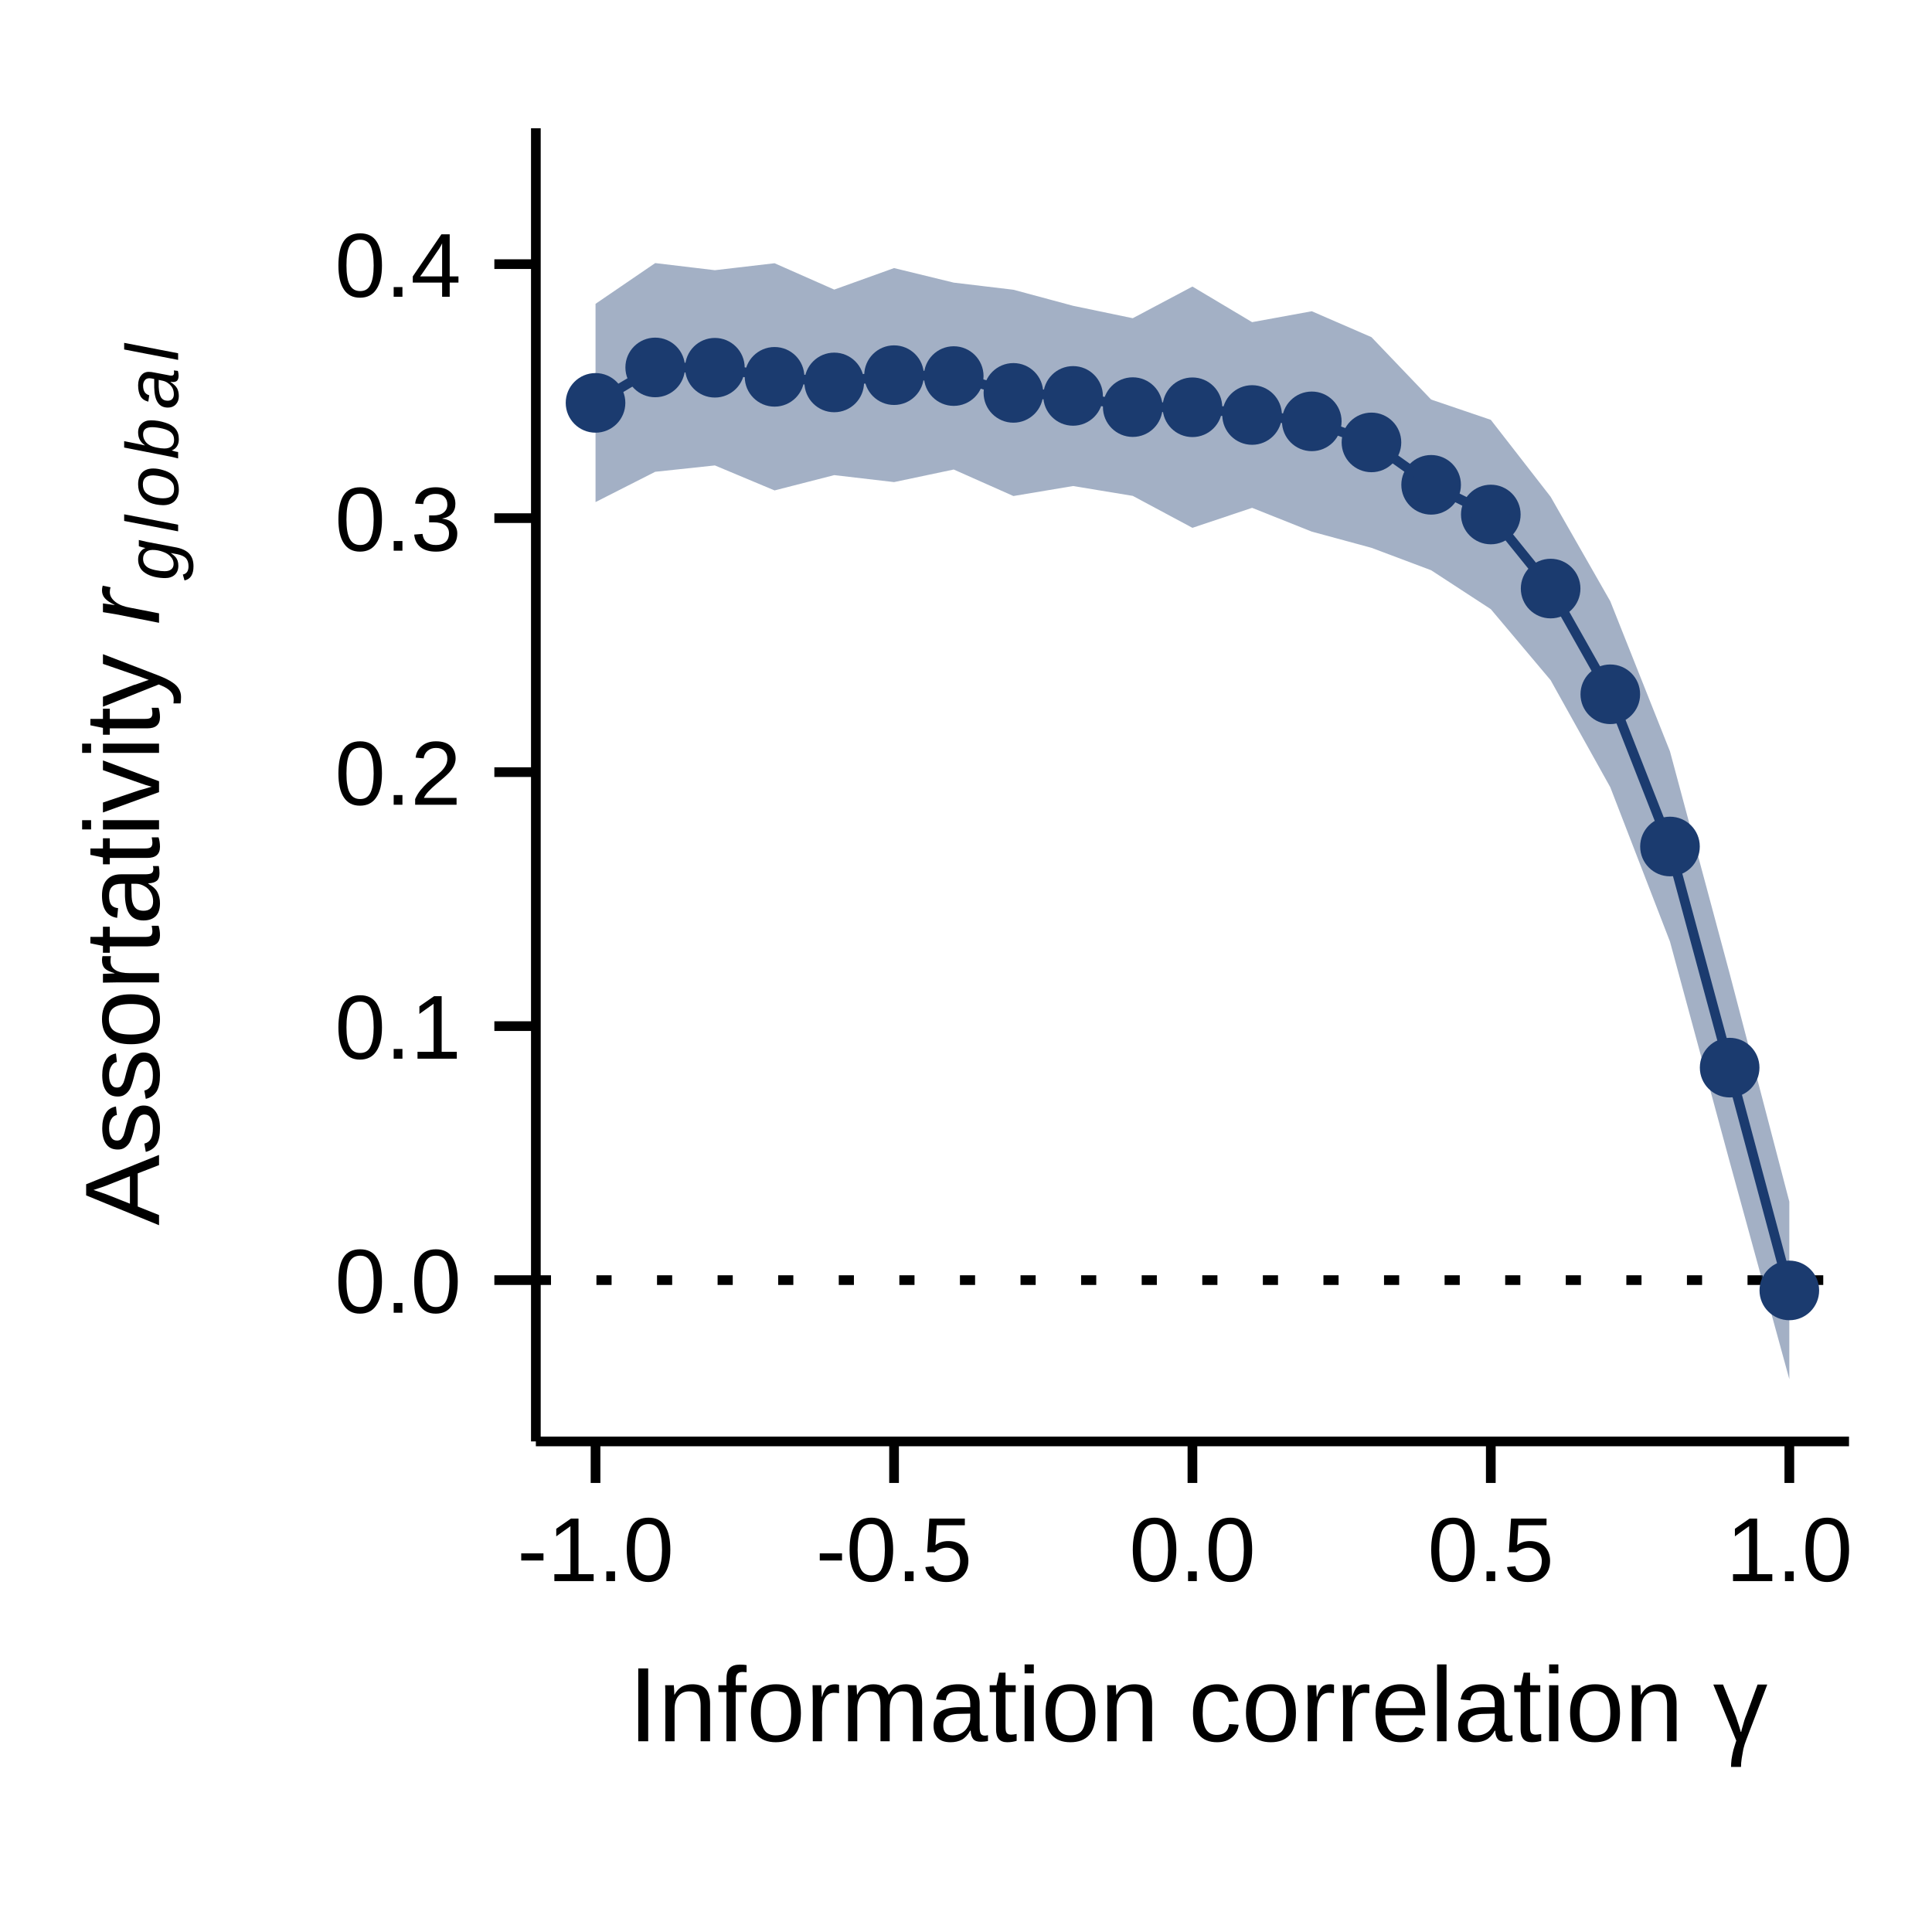
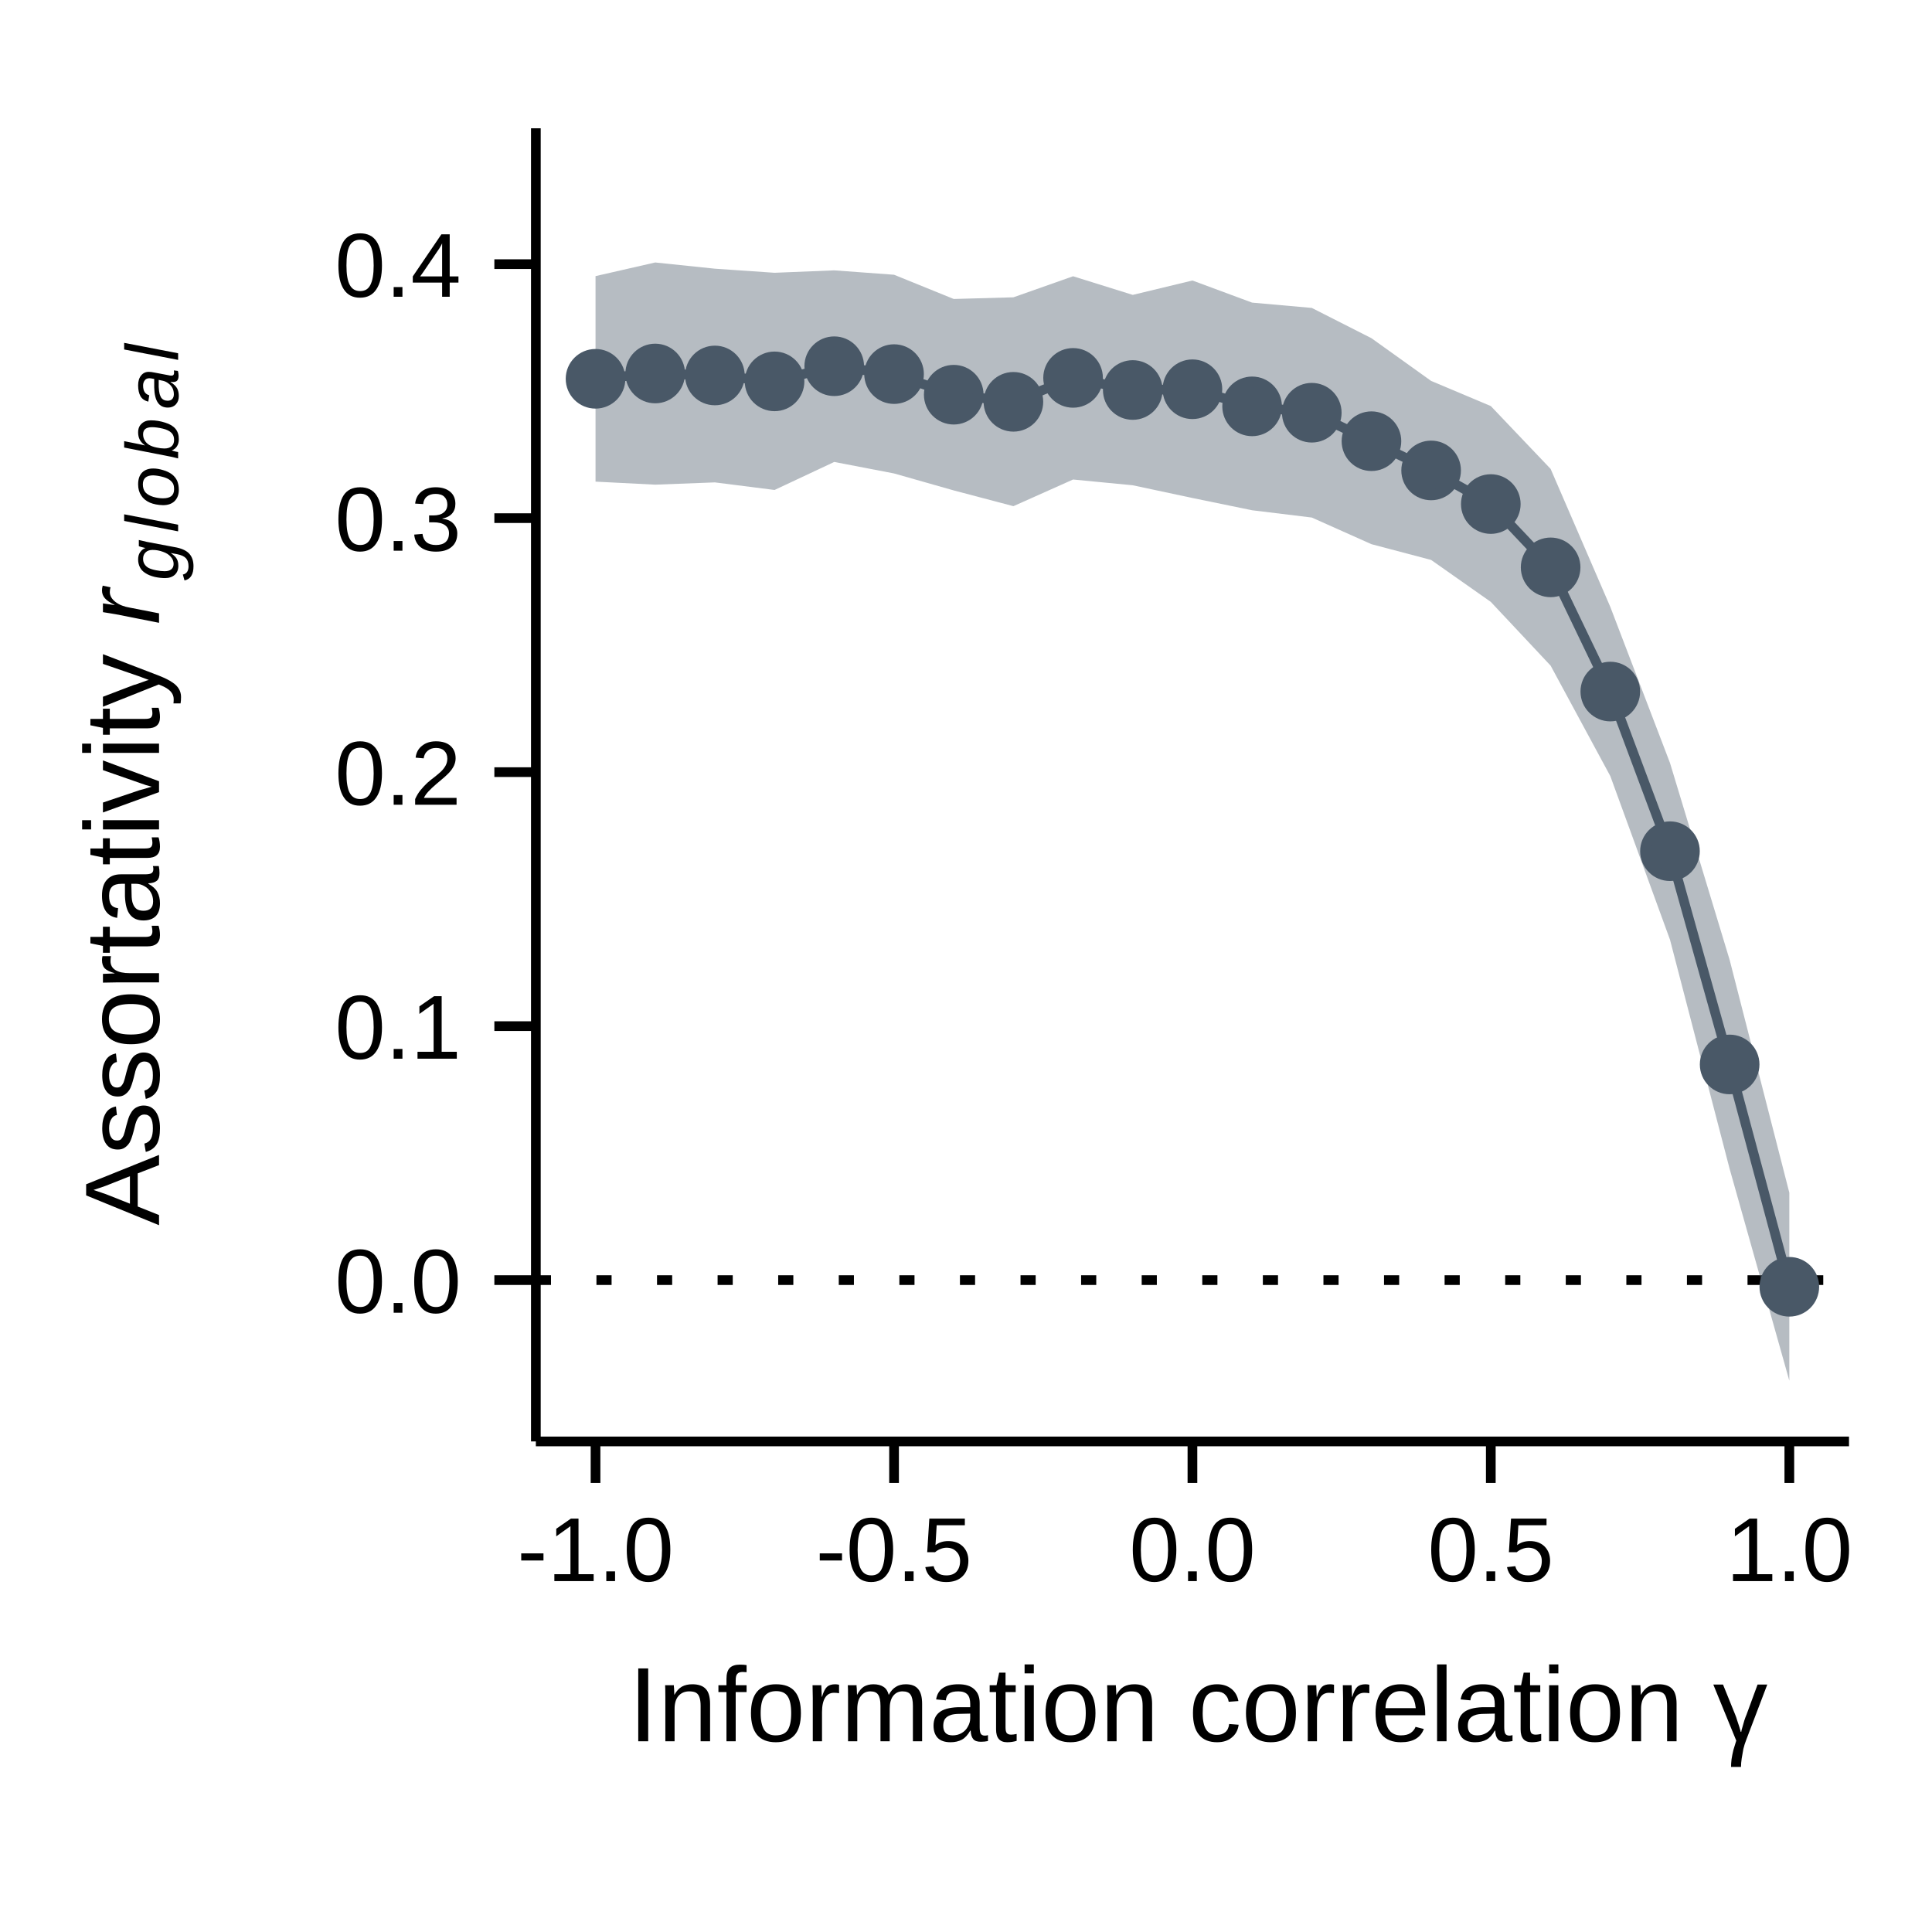
<svg xmlns="http://www.w3.org/2000/svg" viewBox="0 0 127.56 127.56">
  <defs>
    <style type="text/css">
    line, polyline, path, rect, circle {
      fill: none;
      stroke: #000000;
      stroke-linecap: round;
      stroke-linejoin: round;
      stroke-miterlimit: 10.00;
    }
  </style>
  </defs>
  <rect width="100%" height="100%" style="stroke: none; fill: #FFFFFF;" />
  <defs>
    <clipPath id="cpMHwxMjcuNTU5fDEyNC41NzJ8Mi45ODY4Mg==">
      <rect x="0.00" y="2.99" width="127.56" height="121.59" />
    </clipPath>
  </defs>
  <rect x="0.00" y="2.99" width="127.56" height="121.59" style="stroke-width: 1.07; stroke: #FFFFFF; fill: #FFFFFF;" clip-path="url(#cpMHwxMjcuNTU5fDEyNC41NzJ8Mi45ODY4Mg==)" />
  <defs>
    <clipPath id="cpMHwxMjcuNTU5fDEyNy41NTl8MA==">
      <rect x="0.00" y="0.00" width="127.56" height="127.56" />
    </clipPath>
  </defs>
  <defs>
    <clipPath id="cpMzUuMzc5N3wxMjIuMDh8OTUuMTY2Mnw4LjQ2NjI3">
      <rect x="35.38" y="8.47" width="86.70" height="86.70" />
    </clipPath>
  </defs>
  <rect x="35.38" y="8.47" width="86.70" height="86.70" style="stroke-width: 1.07; stroke: none; fill: #FFFFFF;" clip-path="url(#cpMzUuMzc5N3wxMjIuMDh8OTUuMTY2Mnw4LjQ2NjI3)" />
  <line x1="35.38" y1="84.52" x2="122.08" y2="84.52" style="stroke-width: 0.64; stroke-dasharray: 1.00,3.00; stroke-linecap: butt;" clip-path="url(#cpMzUuMzc5N3wxMjIuMDh8OTUuMTY2Mnw4LjQ2NjI3)" />
-   <polyline points="39.32,20.06 43.26,17.37 47.20,17.84 51.14,17.38 55.08,19.12 59.03,17.70 62.97,18.66 66.91,19.13 70.85,20.19 74.79,21.01 78.73,18.92 82.67,21.27 86.61,20.55 90.55,22.26 94.49,26.38 98.43,27.72 102.38,32.80 106.32,39.70 110.26,49.61 114.20,64.28 118.14,79.34 118.14,91.06 114.20,76.70 110.26,62.17 106.32,51.98 102.38,44.91 98.43,40.22 94.49,37.65 90.55,36.17 86.61,35.10 82.67,33.53 78.73,34.85 74.79,32.74 70.85,32.09 66.91,32.75 62.97,31.00 59.03,31.83 55.08,31.37 51.14,32.38 47.20,30.73 43.26,31.15 39.32,33.15 " style="stroke-width: 1.07; stroke: none; fill: #1B3B6F; fill-opacity: 0.40;" clip-path="url(#cpMzUuMzc5N3wxMjIuMDh8OTUuMTY2Mnw4LjQ2NjI3)" />
-   <polyline points="39.32,26.60 43.26,24.26 47.20,24.28 51.14,24.88 55.08,25.25 59.03,24.77 62.97,24.83 66.91,25.94 70.85,26.14 74.79,26.88 78.73,26.89 82.67,27.40 86.61,27.82 90.55,29.21 94.49,32.01 98.43,33.97 102.38,38.86 106.32,45.84 110.26,55.89 114.20,70.49 118.14,85.20 " style="stroke-width: 0.64; stroke: #1B3B6F; stroke-linecap: butt;" clip-path="url(#cpMzUuMzc5N3wxMjIuMDh8OTUuMTY2Mnw4LjQ2NjI3)" />
-   <circle cx="39.32" cy="26.60" r="1.21pt" style="stroke-width: 0.71; stroke: #1B3B6F; fill: #1B3B6F;" clip-path="url(#cpMzUuMzc5N3wxMjIuMDh8OTUuMTY2Mnw4LjQ2NjI3)" />
-   <circle cx="43.26" cy="24.26" r="1.21pt" style="stroke-width: 0.71; stroke: #1B3B6F; fill: #1B3B6F;" clip-path="url(#cpMzUuMzc5N3wxMjIuMDh8OTUuMTY2Mnw4LjQ2NjI3)" />
-   <circle cx="47.20" cy="24.28" r="1.21pt" style="stroke-width: 0.71; stroke: #1B3B6F; fill: #1B3B6F;" clip-path="url(#cpMzUuMzc5N3wxMjIuMDh8OTUuMTY2Mnw4LjQ2NjI3)" />
-   <circle cx="51.14" cy="24.88" r="1.21pt" style="stroke-width: 0.71; stroke: #1B3B6F; fill: #1B3B6F;" clip-path="url(#cpMzUuMzc5N3wxMjIuMDh8OTUuMTY2Mnw4LjQ2NjI3)" />
-   <circle cx="55.08" cy="25.25" r="1.21pt" style="stroke-width: 0.71; stroke: #1B3B6F; fill: #1B3B6F;" clip-path="url(#cpMzUuMzc5N3wxMjIuMDh8OTUuMTY2Mnw4LjQ2NjI3)" />
-   <circle cx="59.03" cy="24.77" r="1.21pt" style="stroke-width: 0.71; stroke: #1B3B6F; fill: #1B3B6F;" clip-path="url(#cpMzUuMzc5N3wxMjIuMDh8OTUuMTY2Mnw4LjQ2NjI3)" />
-   <circle cx="62.97" cy="24.83" r="1.21pt" style="stroke-width: 0.71; stroke: #1B3B6F; fill: #1B3B6F;" clip-path="url(#cpMzUuMzc5N3wxMjIuMDh8OTUuMTY2Mnw4LjQ2NjI3)" />
-   <circle cx="66.91" cy="25.94" r="1.21pt" style="stroke-width: 0.71; stroke: #1B3B6F; fill: #1B3B6F;" clip-path="url(#cpMzUuMzc5N3wxMjIuMDh8OTUuMTY2Mnw4LjQ2NjI3)" />
-   <circle cx="70.85" cy="26.14" r="1.21pt" style="stroke-width: 0.71; stroke: #1B3B6F; fill: #1B3B6F;" clip-path="url(#cpMzUuMzc5N3wxMjIuMDh8OTUuMTY2Mnw4LjQ2NjI3)" />
-   <circle cx="74.79" cy="26.88" r="1.21pt" style="stroke-width: 0.71; stroke: #1B3B6F; fill: #1B3B6F;" clip-path="url(#cpMzUuMzc5N3wxMjIuMDh8OTUuMTY2Mnw4LjQ2NjI3)" />
-   <circle cx="78.73" cy="26.89" r="1.21pt" style="stroke-width: 0.71; stroke: #1B3B6F; fill: #1B3B6F;" clip-path="url(#cpMzUuMzc5N3wxMjIuMDh8OTUuMTY2Mnw4LjQ2NjI3)" />
-   <circle cx="82.67" cy="27.40" r="1.21pt" style="stroke-width: 0.71; stroke: #1B3B6F; fill: #1B3B6F;" clip-path="url(#cpMzUuMzc5N3wxMjIuMDh8OTUuMTY2Mnw4LjQ2NjI3)" />
-   <circle cx="86.61" cy="27.82" r="1.21pt" style="stroke-width: 0.71; stroke: #1B3B6F; fill: #1B3B6F;" clip-path="url(#cpMzUuMzc5N3wxMjIuMDh8OTUuMTY2Mnw4LjQ2NjI3)" />
-   <circle cx="90.55" cy="29.21" r="1.21pt" style="stroke-width: 0.71; stroke: #1B3B6F; fill: #1B3B6F;" clip-path="url(#cpMzUuMzc5N3wxMjIuMDh8OTUuMTY2Mnw4LjQ2NjI3)" />
-   <circle cx="94.49" cy="32.01" r="1.21pt" style="stroke-width: 0.71; stroke: #1B3B6F; fill: #1B3B6F;" clip-path="url(#cpMzUuMzc5N3wxMjIuMDh8OTUuMTY2Mnw4LjQ2NjI3)" />
-   <circle cx="98.43" cy="33.97" r="1.21pt" style="stroke-width: 0.71; stroke: #1B3B6F; fill: #1B3B6F;" clip-path="url(#cpMzUuMzc5N3wxMjIuMDh8OTUuMTY2Mnw4LjQ2NjI3)" />
-   <circle cx="102.38" cy="38.86" r="1.21pt" style="stroke-width: 0.71; stroke: #1B3B6F; fill: #1B3B6F;" clip-path="url(#cpMzUuMzc5N3wxMjIuMDh8OTUuMTY2Mnw4LjQ2NjI3)" />
-   <circle cx="106.32" cy="45.84" r="1.21pt" style="stroke-width: 0.71; stroke: #1B3B6F; fill: #1B3B6F;" clip-path="url(#cpMzUuMzc5N3wxMjIuMDh8OTUuMTY2Mnw4LjQ2NjI3)" />
-   <circle cx="110.26" cy="55.89" r="1.21pt" style="stroke-width: 0.71; stroke: #1B3B6F; fill: #1B3B6F;" clip-path="url(#cpMzUuMzc5N3wxMjIuMDh8OTUuMTY2Mnw4LjQ2NjI3)" />
-   <circle cx="114.20" cy="70.49" r="1.21pt" style="stroke-width: 0.71; stroke: #1B3B6F; fill: #1B3B6F;" clip-path="url(#cpMzUuMzc5N3wxMjIuMDh8OTUuMTY2Mnw4LjQ2NjI3)" />
-   <circle cx="118.14" cy="85.20" r="1.21pt" style="stroke-width: 0.71; stroke: #1B3B6F; fill: #1B3B6F;" clip-path="url(#cpMzUuMzc5N3wxMjIuMDh8OTUuMTY2Mnw4LjQ2NjI3)" />
+   <polyline points="39.32,18.23 43.26,17.33 47.20,17.74 51.14,18.01 55.08,17.85 59.03,18.14 62.97,19.74 66.91,19.63 70.85,18.24 74.79,19.47 78.73,18.52 82.67,19.98 86.61,20.33 90.55,22.33 94.49,25.15 98.43,26.81 102.38,30.96 106.32,40.07 110.26,50.37 114.20,63.38 118.14,78.75 118.14,91.16 114.20,77.18 110.26,62.04 106.32,51.24 102.38,43.95 98.43,39.74 94.49,36.97 90.55,35.93 86.61,34.17 82.67,33.69 78.73,32.88 74.79,32.04 70.85,31.66 66.91,33.42 62.97,32.38 59.03,31.26 55.08,30.50 51.14,32.35 47.20,31.85 43.26,32.00 39.32,31.80 " style="stroke-width: 1.07; stroke: none; fill: #495867; fill-opacity: 0.40;" clip-path="url(#cpMzUuMzc5N3wxMjIuMDh8OTUuMTY2Mnw4LjQ2NjI3)" />
+   <polyline points="39.32,25.01 43.26,24.66 47.20,24.79 51.14,25.18 55.08,24.18 59.03,24.70 62.97,26.06 66.91,26.53 70.85,24.95 74.79,25.75 78.73,25.70 82.67,26.83 86.61,27.25 90.55,29.13 94.49,31.06 98.43,33.28 102.38,37.46 106.32,45.66 110.26,56.20 114.20,70.28 118.14,84.96 " style="stroke-width: 0.64; stroke: #495867; stroke-linecap: butt;" clip-path="url(#cpMzUuMzc5N3wxMjIuMDh8OTUuMTY2Mnw4LjQ2NjI3)" />
+   <circle cx="39.32" cy="25.01" r="1.21pt" style="stroke-width: 0.71; stroke: #495867; fill: #495867;" clip-path="url(#cpMzUuMzc5N3wxMjIuMDh8OTUuMTY2Mnw4LjQ2NjI3)" />
+   <circle cx="43.26" cy="24.66" r="1.21pt" style="stroke-width: 0.71; stroke: #495867; fill: #495867;" clip-path="url(#cpMzUuMzc5N3wxMjIuMDh8OTUuMTY2Mnw4LjQ2NjI3)" />
+   <circle cx="47.20" cy="24.79" r="1.21pt" style="stroke-width: 0.71; stroke: #495867; fill: #495867;" clip-path="url(#cpMzUuMzc5N3wxMjIuMDh8OTUuMTY2Mnw4LjQ2NjI3)" />
+   <circle cx="51.14" cy="25.18" r="1.21pt" style="stroke-width: 0.71; stroke: #495867; fill: #495867;" clip-path="url(#cpMzUuMzc5N3wxMjIuMDh8OTUuMTY2Mnw4LjQ2NjI3)" />
+   <circle cx="55.08" cy="24.18" r="1.21pt" style="stroke-width: 0.71; stroke: #495867; fill: #495867;" clip-path="url(#cpMzUuMzc5N3wxMjIuMDh8OTUuMTY2Mnw4LjQ2NjI3)" />
+   <circle cx="59.03" cy="24.70" r="1.21pt" style="stroke-width: 0.71; stroke: #495867; fill: #495867;" clip-path="url(#cpMzUuMzc5N3wxMjIuMDh8OTUuMTY2Mnw4LjQ2NjI3)" />
+   <circle cx="62.97" cy="26.06" r="1.21pt" style="stroke-width: 0.71; stroke: #495867; fill: #495867;" clip-path="url(#cpMzUuMzc5N3wxMjIuMDh8OTUuMTY2Mnw4LjQ2NjI3)" />
+   <circle cx="66.91" cy="26.53" r="1.21pt" style="stroke-width: 0.71; stroke: #495867; fill: #495867;" clip-path="url(#cpMzUuMzc5N3wxMjIuMDh8OTUuMTY2Mnw4LjQ2NjI3)" />
+   <circle cx="70.85" cy="24.95" r="1.21pt" style="stroke-width: 0.71; stroke: #495867; fill: #495867;" clip-path="url(#cpMzUuMzc5N3wxMjIuMDh8OTUuMTY2Mnw4LjQ2NjI3)" />
+   <circle cx="74.79" cy="25.75" r="1.21pt" style="stroke-width: 0.71; stroke: #495867; fill: #495867;" clip-path="url(#cpMzUuMzc5N3wxMjIuMDh8OTUuMTY2Mnw4LjQ2NjI3)" />
+   <circle cx="78.73" cy="25.70" r="1.21pt" style="stroke-width: 0.71; stroke: #495867; fill: #495867;" clip-path="url(#cpMzUuMzc5N3wxMjIuMDh8OTUuMTY2Mnw4LjQ2NjI3)" />
+   <circle cx="82.67" cy="26.83" r="1.21pt" style="stroke-width: 0.71; stroke: #495867; fill: #495867;" clip-path="url(#cpMzUuMzc5N3wxMjIuMDh8OTUuMTY2Mnw4LjQ2NjI3)" />
+   <circle cx="86.61" cy="27.25" r="1.21pt" style="stroke-width: 0.71; stroke: #495867; fill: #495867;" clip-path="url(#cpMzUuMzc5N3wxMjIuMDh8OTUuMTY2Mnw4LjQ2NjI3)" />
+   <circle cx="90.55" cy="29.13" r="1.21pt" style="stroke-width: 0.71; stroke: #495867; fill: #495867;" clip-path="url(#cpMzUuMzc5N3wxMjIuMDh8OTUuMTY2Mnw4LjQ2NjI3)" />
+   <circle cx="94.49" cy="31.06" r="1.21pt" style="stroke-width: 0.71; stroke: #495867; fill: #495867;" clip-path="url(#cpMzUuMzc5N3wxMjIuMDh8OTUuMTY2Mnw4LjQ2NjI3)" />
+   <circle cx="98.43" cy="33.28" r="1.21pt" style="stroke-width: 0.71; stroke: #495867; fill: #495867;" clip-path="url(#cpMzUuMzc5N3wxMjIuMDh8OTUuMTY2Mnw4LjQ2NjI3)" />
+   <circle cx="102.38" cy="37.46" r="1.21pt" style="stroke-width: 0.71; stroke: #495867; fill: #495867;" clip-path="url(#cpMzUuMzc5N3wxMjIuMDh8OTUuMTY2Mnw4LjQ2NjI3)" />
+   <circle cx="106.32" cy="45.66" r="1.21pt" style="stroke-width: 0.71; stroke: #495867; fill: #495867;" clip-path="url(#cpMzUuMzc5N3wxMjIuMDh8OTUuMTY2Mnw4LjQ2NjI3)" />
+   <circle cx="110.26" cy="56.20" r="1.21pt" style="stroke-width: 0.71; stroke: #495867; fill: #495867;" clip-path="url(#cpMzUuMzc5N3wxMjIuMDh8OTUuMTY2Mnw4LjQ2NjI3)" />
+   <circle cx="114.20" cy="70.28" r="1.21pt" style="stroke-width: 0.71; stroke: #495867; fill: #495867;" clip-path="url(#cpMzUuMzc5N3wxMjIuMDh8OTUuMTY2Mnw4LjQ2NjI3)" />
+   <circle cx="118.14" cy="84.96" r="1.21pt" style="stroke-width: 0.71; stroke: #495867; fill: #495867;" clip-path="url(#cpMzUuMzc5N3wxMjIuMDh8OTUuMTY2Mnw4LjQ2NjI3)" />
  <defs>
    <clipPath id="cpMHwxMjcuNTU5fDEyNy41NTl8MA==">
      <rect x="0.00" y="0.00" width="127.56" height="127.56" />
    </clipPath>
  </defs>
  <polyline points="35.38,95.17 35.38,8.47 " style="stroke-width: 0.64; stroke-linecap: butt;" clip-path="url(#cpMHwxMjcuNTU5fDEyNy41NTl8MA==)" />
  <g clip-path="url(#cpMHwxMjcuNTU5fDEyNy41NTl8MA==)">
    <text x="22.11" y="86.67" style="font-size: 6.00px; font-family: Arial;" textLength="8.34px" lengthAdjust="spacingAndGlyphs">0.0</text>
  </g>
  <g clip-path="url(#cpMHwxMjcuNTU5fDEyNy41NTl8MA==)">
    <text x="22.11" y="69.90" style="font-size: 6.00px; font-family: Arial;" textLength="8.34px" lengthAdjust="spacingAndGlyphs">0.1</text>
  </g>
  <g clip-path="url(#cpMHwxMjcuNTU5fDEyNy41NTl8MA==)">
    <text x="22.11" y="53.13" style="font-size: 6.00px; font-family: Arial;" textLength="8.34px" lengthAdjust="spacingAndGlyphs">0.2</text>
  </g>
  <g clip-path="url(#cpMHwxMjcuNTU5fDEyNy41NTl8MA==)">
    <text x="22.11" y="36.36" style="font-size: 6.00px; font-family: Arial;" textLength="8.34px" lengthAdjust="spacingAndGlyphs">0.3</text>
  </g>
  <g clip-path="url(#cpMHwxMjcuNTU5fDEyNy41NTl8MA==)">
    <text x="22.11" y="19.59" style="font-size: 6.00px; font-family: Arial;" textLength="8.34px" lengthAdjust="spacingAndGlyphs">0.4</text>
  </g>
  <polyline points="32.64,84.52 35.38,84.52 " style="stroke-width: 0.64; stroke-linecap: butt;" clip-path="url(#cpMHwxMjcuNTU5fDEyNy41NTl8MA==)" />
  <polyline points="32.64,67.75 35.38,67.75 " style="stroke-width: 0.64; stroke-linecap: butt;" clip-path="url(#cpMHwxMjcuNTU5fDEyNy41NTl8MA==)" />
  <polyline points="32.64,50.98 35.38,50.98 " style="stroke-width: 0.64; stroke-linecap: butt;" clip-path="url(#cpMHwxMjcuNTU5fDEyNy41NTl8MA==)" />
  <polyline points="32.64,34.21 35.38,34.21 " style="stroke-width: 0.64; stroke-linecap: butt;" clip-path="url(#cpMHwxMjcuNTU5fDEyNy41NTl8MA==)" />
  <polyline points="32.64,17.44 35.38,17.44 " style="stroke-width: 0.64; stroke-linecap: butt;" clip-path="url(#cpMHwxMjcuNTU5fDEyNy41NTl8MA==)" />
  <polyline points="35.38,95.17 122.08,95.17 " style="stroke-width: 0.64; stroke-linecap: butt;" clip-path="url(#cpMHwxMjcuNTU5fDEyNy41NTl8MA==)" />
  <polyline points="39.32,97.91 39.32,95.17 " style="stroke-width: 0.64; stroke-linecap: butt;" clip-path="url(#cpMHwxMjcuNTU5fDEyNy41NTl8MA==)" />
  <polyline points="59.03,97.91 59.03,95.17 " style="stroke-width: 0.64; stroke-linecap: butt;" clip-path="url(#cpMHwxMjcuNTU5fDEyNy41NTl8MA==)" />
  <polyline points="78.73,97.91 78.73,95.17 " style="stroke-width: 0.64; stroke-linecap: butt;" clip-path="url(#cpMHwxMjcuNTU5fDEyNy41NTl8MA==)" />
  <polyline points="98.43,97.91 98.43,95.17 " style="stroke-width: 0.64; stroke-linecap: butt;" clip-path="url(#cpMHwxMjcuNTU5fDEyNy41NTl8MA==)" />
  <polyline points="118.14,97.91 118.14,95.17 " style="stroke-width: 0.64; stroke-linecap: butt;" clip-path="url(#cpMHwxMjcuNTU5fDEyNy41NTl8MA==)" />
  <g clip-path="url(#cpMHwxMjcuNTU5fDEyNy41NTl8MA==)">
    <text x="34.15" y="104.39" style="font-size: 6.00px; font-family: Arial;" textLength="10.34px" lengthAdjust="spacingAndGlyphs">-1.0</text>
  </g>
  <g clip-path="url(#cpMHwxMjcuNTU5fDEyNy41NTl8MA==)">
    <text x="53.86" y="104.39" style="font-size: 6.00px; font-family: Arial;" textLength="10.34px" lengthAdjust="spacingAndGlyphs">-0.5</text>
  </g>
  <g clip-path="url(#cpMHwxMjcuNTU5fDEyNy41NTl8MA==)">
    <text x="74.56" y="104.39" style="font-size: 6.00px; font-family: Arial;" textLength="8.34px" lengthAdjust="spacingAndGlyphs">0.0</text>
  </g>
  <g clip-path="url(#cpMHwxMjcuNTU5fDEyNy41NTl8MA==)">
    <text x="94.26" y="104.39" style="font-size: 6.00px; font-family: Arial;" textLength="8.34px" lengthAdjust="spacingAndGlyphs">0.5</text>
  </g>
  <g clip-path="url(#cpMHwxMjcuNTU5fDEyNy41NTl8MA==)">
    <text x="113.97" y="104.39" style="font-size: 6.00px; font-family: Arial;" textLength="8.34px" lengthAdjust="spacingAndGlyphs">1.0</text>
  </g>
  <g clip-path="url(#cpMHwxMjcuNTU5fDEyNy41NTl8MA==)">
    <text x="41.50" y="114.97" style="font-size: 7.00px; font-family: Arial;" textLength="71.59px" lengthAdjust="spacingAndGlyphs">Information correlation </text>
  </g>
  <g clip-path="url(#cpMHwxMjcuNTU5fDEyNy41NTl8MA==)">
    <text x="113.09" y="114.97" style="font-size: 7.00px; font-family: Symbol;" textLength="2.88px" lengthAdjust="spacingAndGlyphs">γ</text>
  </g>
  <g clip-path="url(#cpMHwxMjcuNTU5fDEyNy41NTl8MA==)">
    <text transform="translate(10.50,80.91) rotate(-90)" style="font-size: 7.00px; font-family: Arial;" textLength="39.68px" lengthAdjust="spacingAndGlyphs">Assortativity </text>
  </g>
  <g clip-path="url(#cpMHwxMjcuNTU5fDEyNy41NTl8MA==)">
    <text transform="translate(10.50,41.23) rotate(-90)" style="font-size: 7.00px; font-style: italic; font-family: Arial;" textLength="2.33px" lengthAdjust="spacingAndGlyphs">r</text>
  </g>
  <g clip-path="url(#cpMHwxMjcuNTU5fDEyNy41NTl8MA==)">
    <text transform="translate(11.76,38.34) rotate(-90)" style="font-size: 4.90px; font-style: italic; font-family: Arial;" textLength="2.78px" lengthAdjust="spacingAndGlyphs">g</text>
  </g>
  <g clip-path="url(#cpMHwxMjcuNTU5fDEyNy41NTl8MA==)">
    <text transform="translate(11.76,35.16) rotate(-90)" style="font-size: 4.90px; font-style: italic; font-family: Arial;" textLength="1.11px" lengthAdjust="spacingAndGlyphs">l</text>
  </g>
  <g clip-path="url(#cpMHwxMjcuNTU5fDEyNy41NTl8MA==)">
    <text transform="translate(11.76,33.51) rotate(-90)" style="font-size: 4.90px; font-style: italic; font-family: Arial;" textLength="2.78px" lengthAdjust="spacingAndGlyphs">o</text>
  </g>
  <g clip-path="url(#cpMHwxMjcuNTU5fDEyNy41NTl8MA==)">
    <text transform="translate(11.76,30.33) rotate(-90)" style="font-size: 4.90px; font-style: italic; font-family: Arial;" textLength="2.78px" lengthAdjust="spacingAndGlyphs">b</text>
  </g>
  <g clip-path="url(#cpMHwxMjcuNTU5fDEyNy41NTl8MA==)">
    <text transform="translate(11.76,27.02) rotate(-90)" style="font-size: 4.90px; font-style: italic; font-family: Arial;" textLength="2.78px" lengthAdjust="spacingAndGlyphs">a</text>
  </g>
  <g clip-path="url(#cpMHwxMjcuNTU5fDEyNy41NTl8MA==)">
    <text transform="translate(11.76,23.84) rotate(-90)" style="font-size: 4.90px; font-style: italic; font-family: Arial;" textLength="1.11px" lengthAdjust="spacingAndGlyphs">l</text>
  </g>
</svg>
